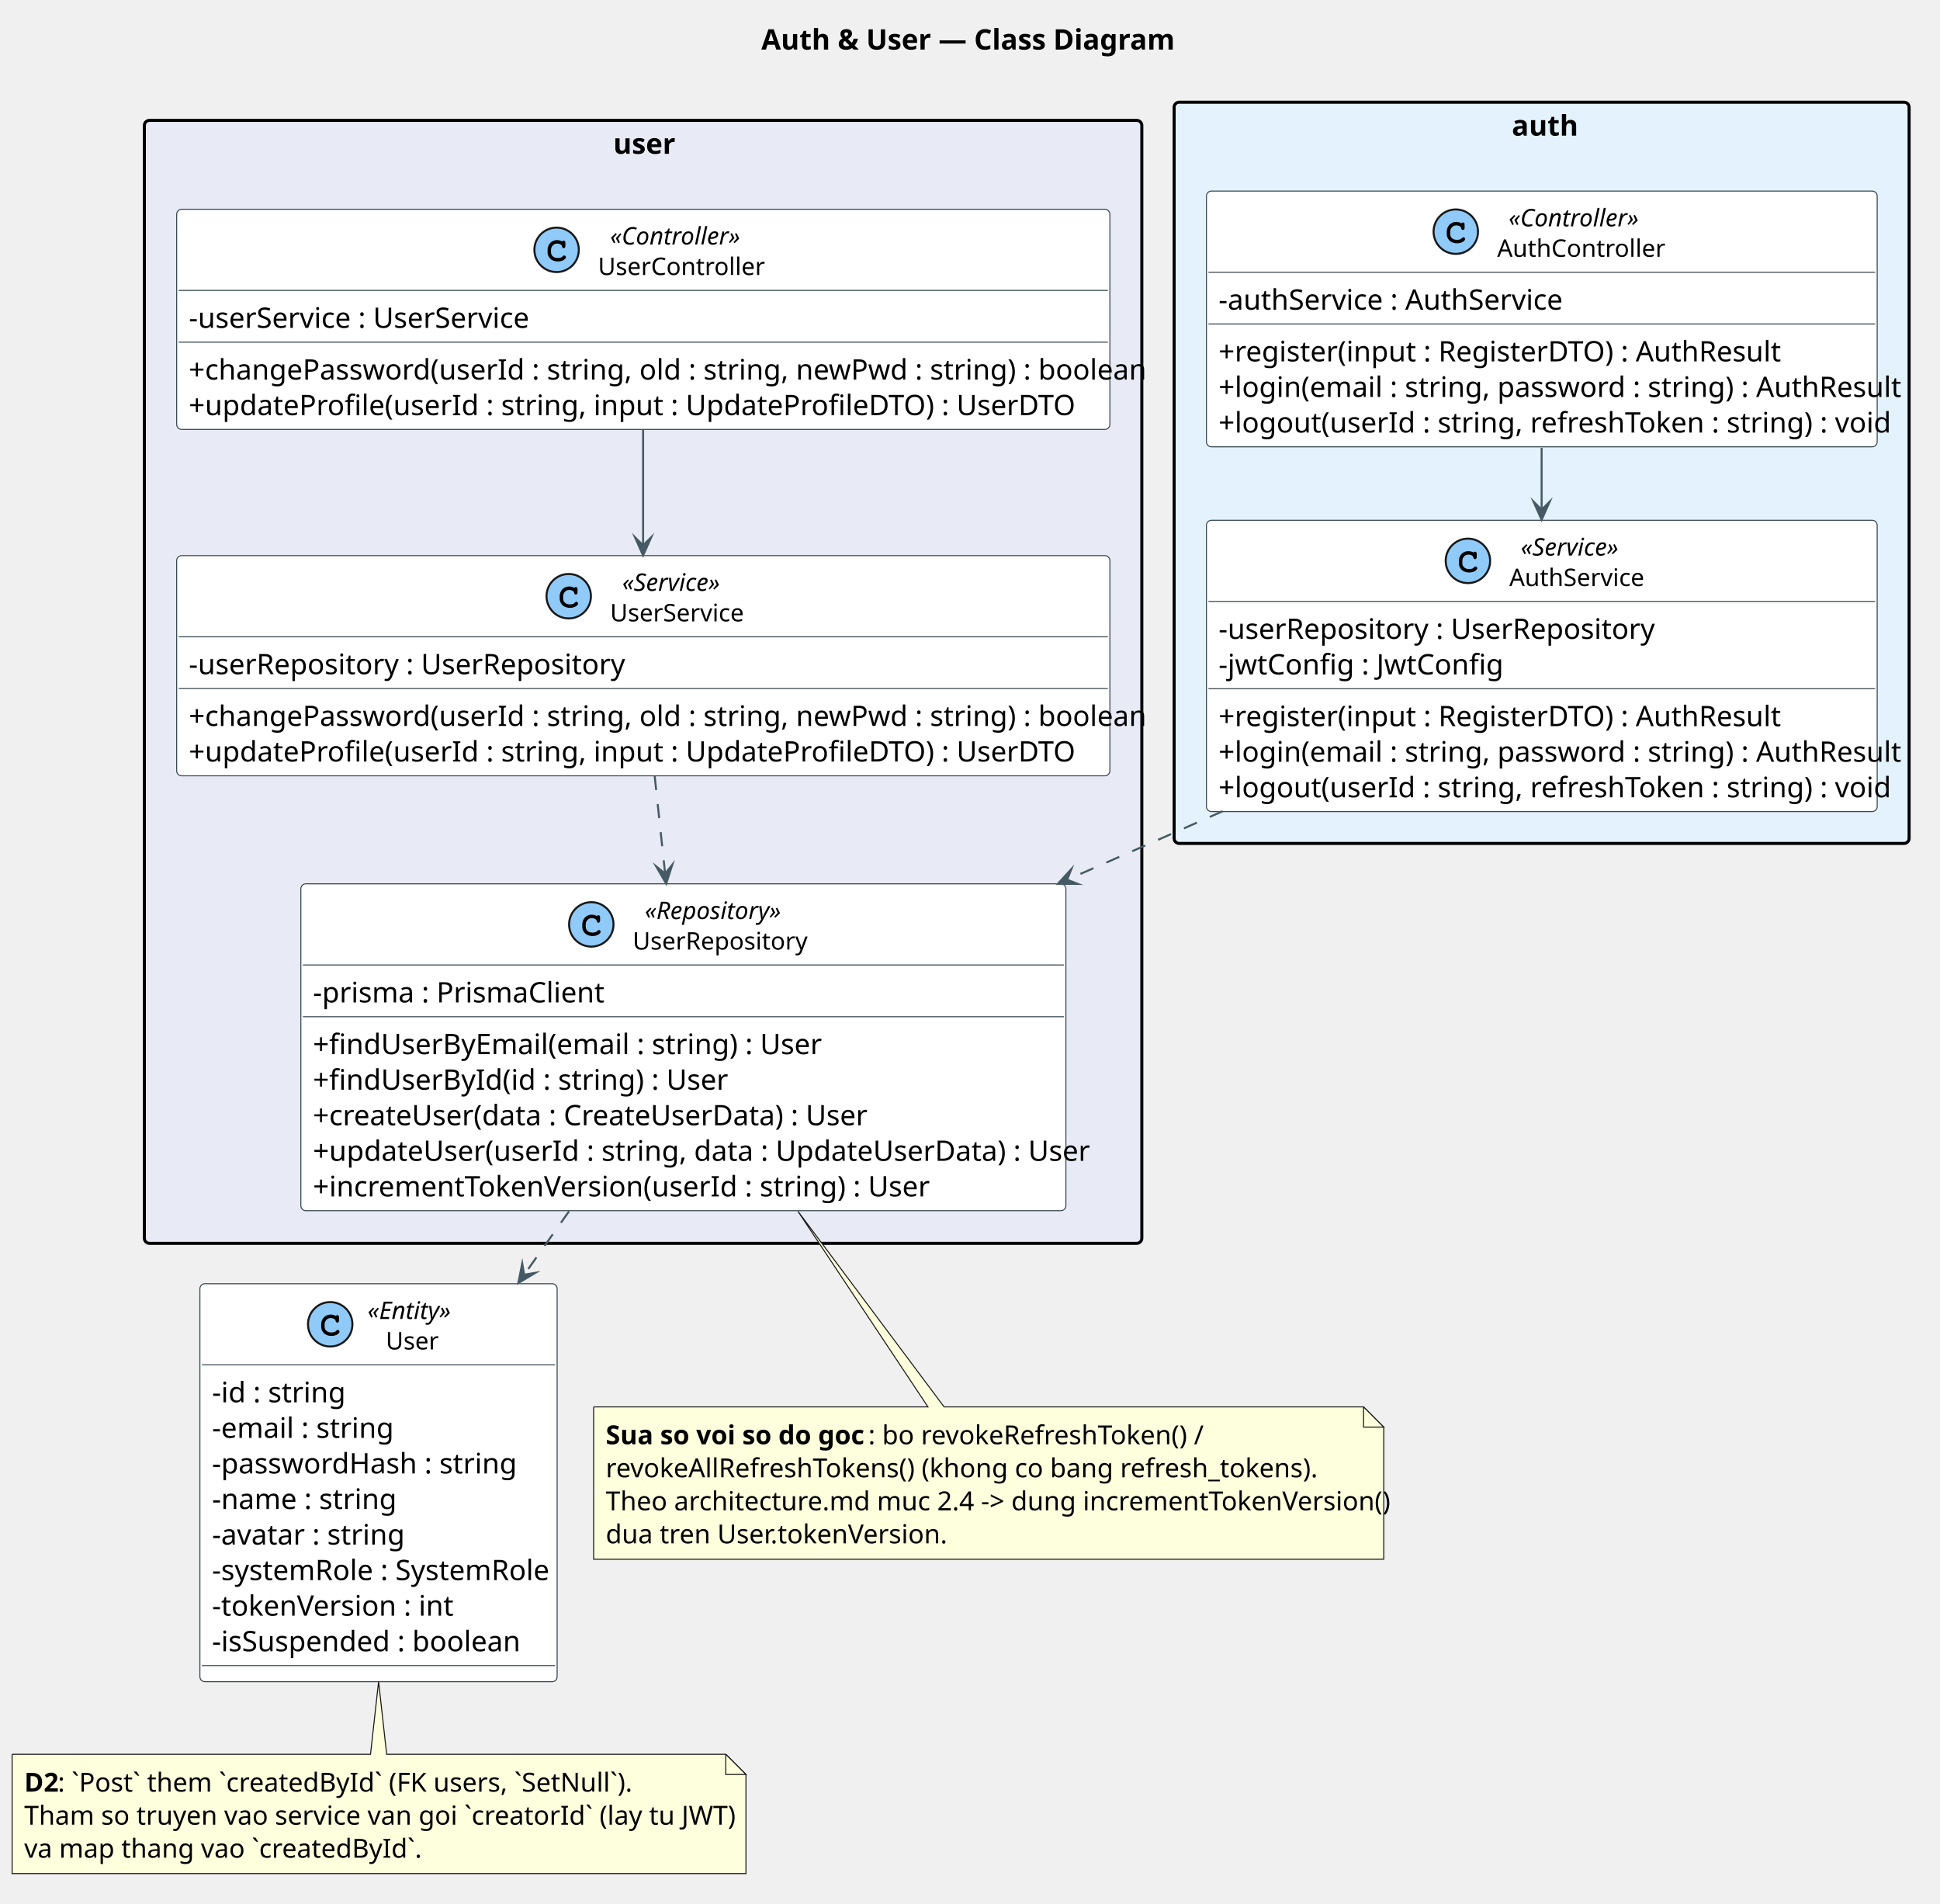
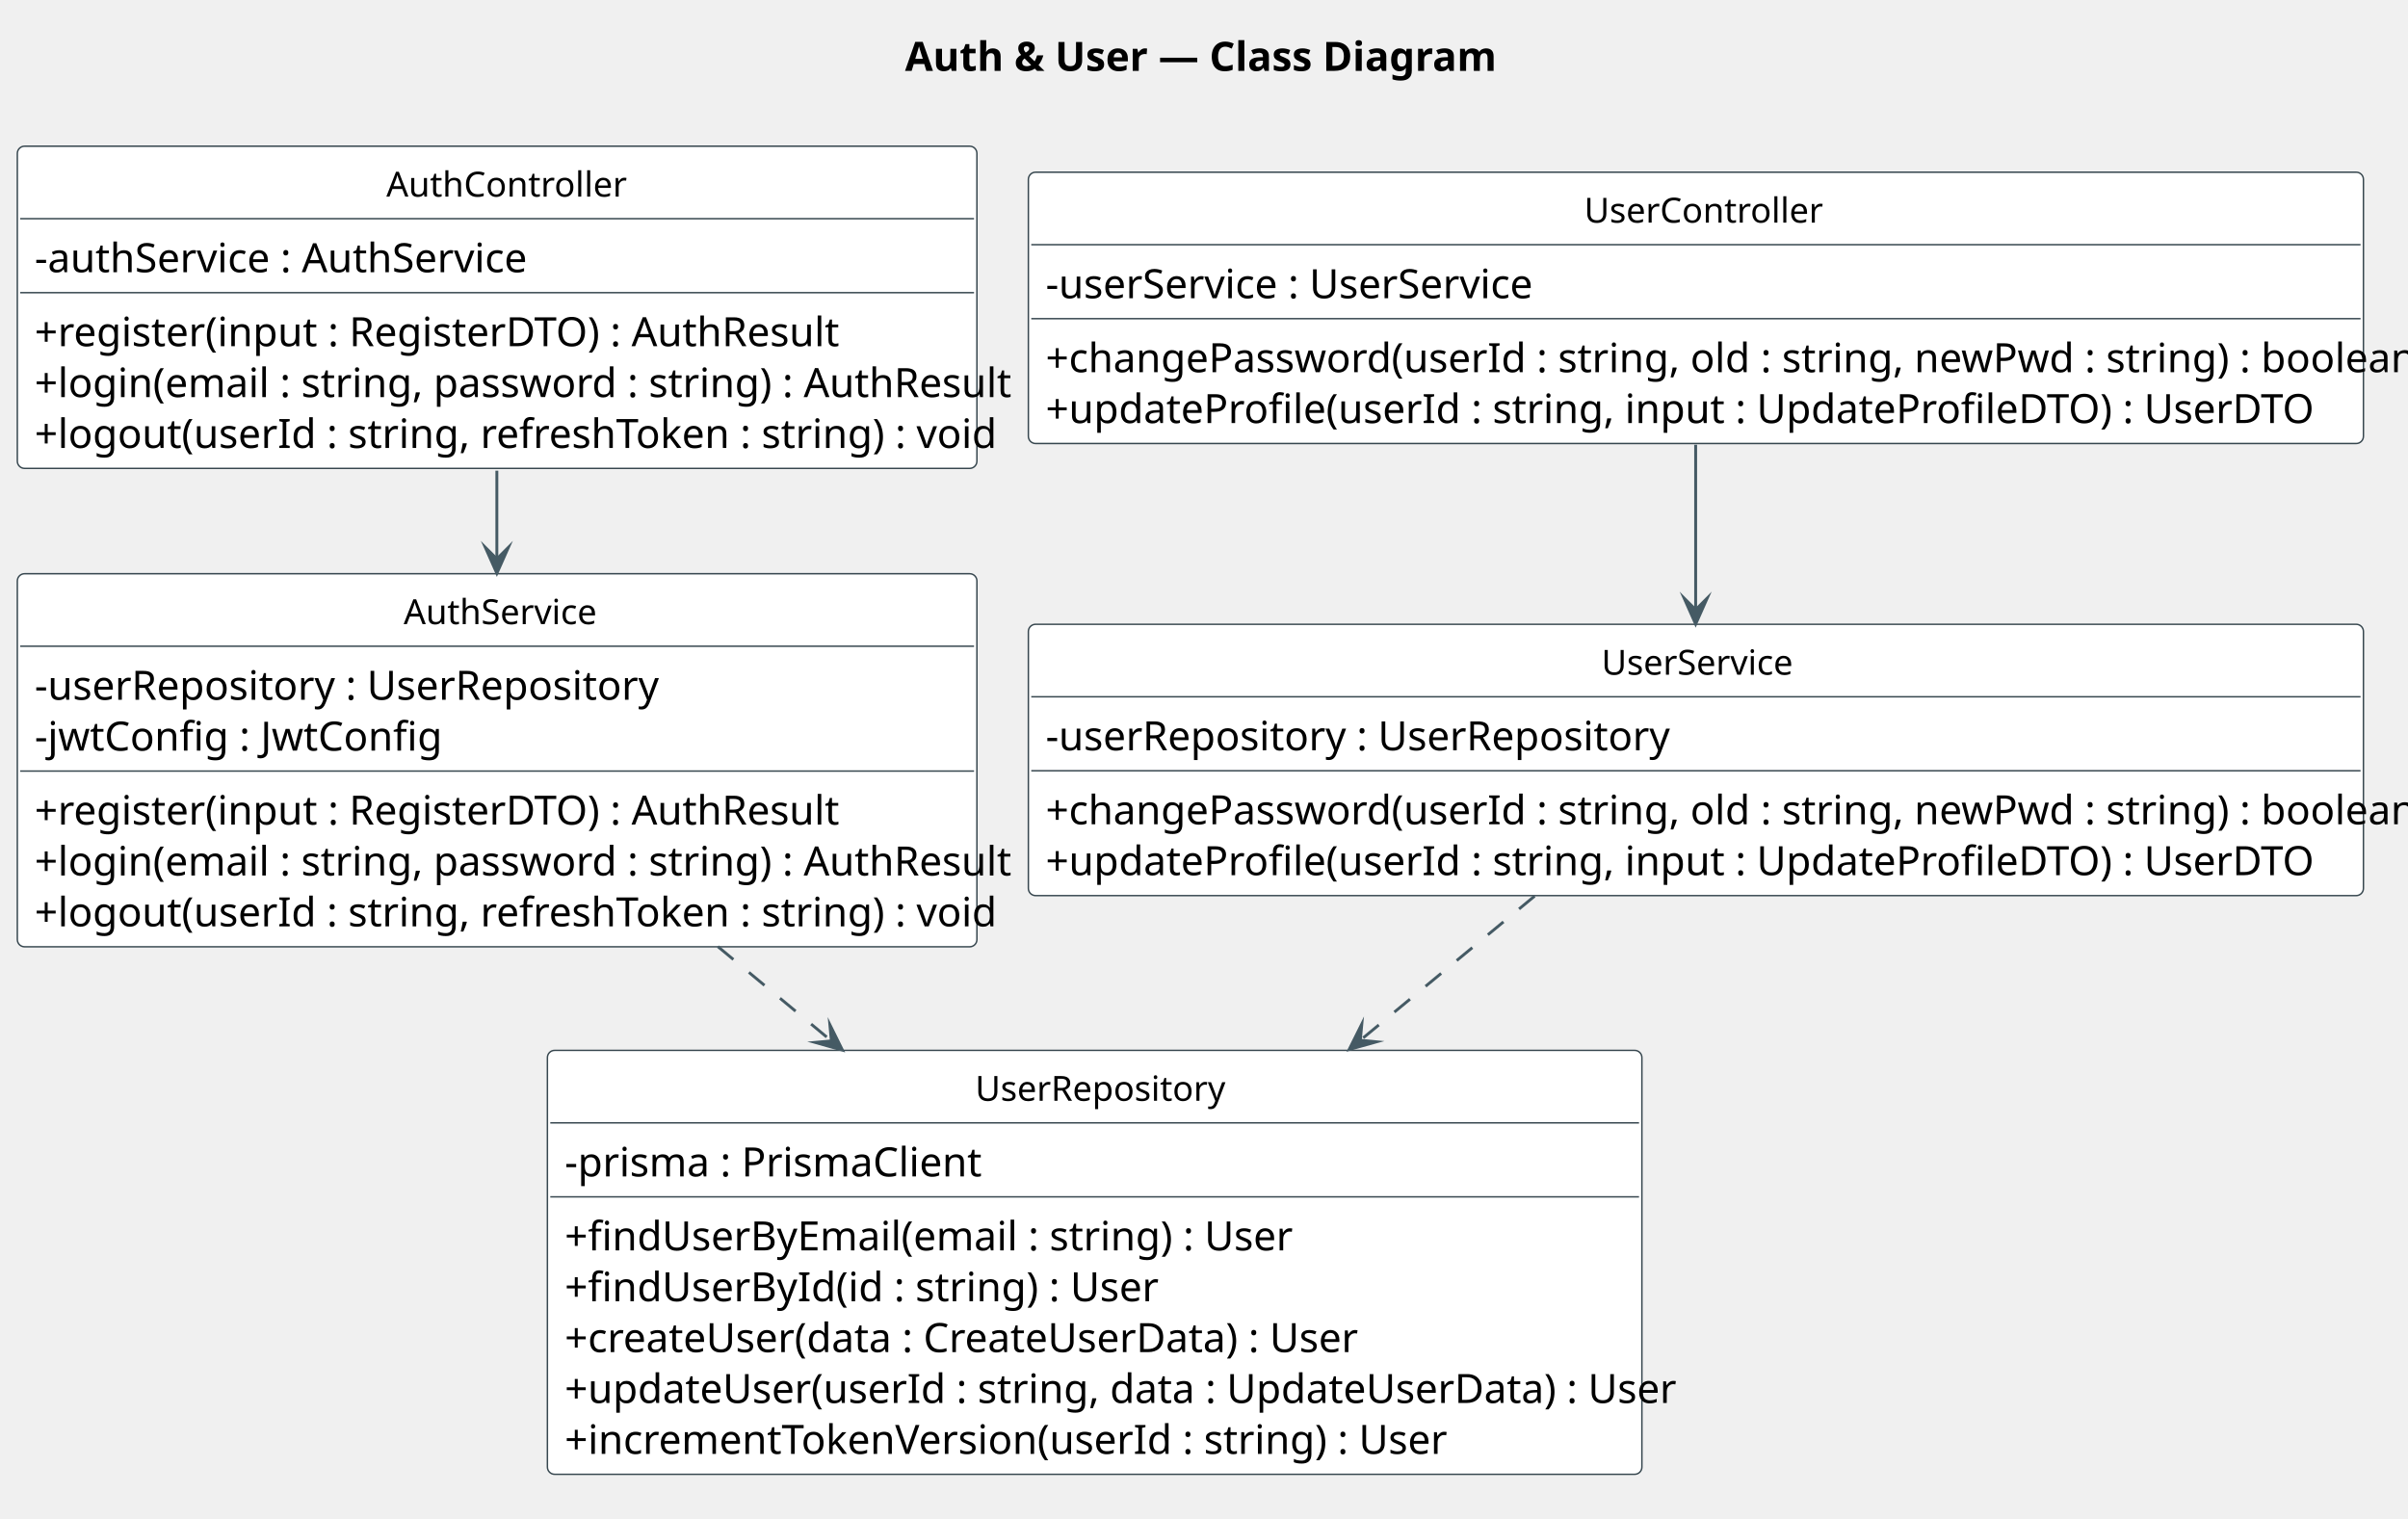
- <svg xmlns="http://www.w3.org/2000/svg" version="1.1" data-diagram-type="CLASS" style="width:1201px;height:1178px;background:#FFFFFF;" width="1201.25px" height="1178.75px" viewBox="0 0 1201 1178" zoomAndPan="magnify" preserveAspectRatio="none" contentStyleType="text/css">
+ <svg xmlns="http://www.w3.org/2000/svg" version="1.1" data-diagram-type="CLASS" style="width:1042px;height:657px;background:#FFFFFF;" width="1042.5px" height="657.5px" viewBox="0 0 1042 657" zoomAndPan="magnify" preserveAspectRatio="none" contentStyleType="text/css">
  <defs />
  <g font-family="sans-serif" lengthAdjust="spacing">
    <g class="title" data-source-line="13">
-       <text x="471.324" y="30.667" fill="#000" font-size="17.5" textLength="250.477" font-weight="700">Auth &amp; User — Class Diagram</text>
+       <text x="391.636" y="30.667" fill="#000" font-size="17.5" textLength="250.477" font-weight="700">Auth &amp; User — Class Diagram</text>
    </g>
-     <g class="cluster" data-qualified-name="auth" id="ent0001" data-source-line="15">
-       <rect x="726.875" y="63.262" width="455" height="458.75" fill="#E3F2FD" style="stroke:#000;stroke-width:1.875;" rx="3.125" ry="3.125" />
-       <text x="935.905" y="83.928" fill="#000" font-size="17.5" textLength="36.94" font-weight="700">auth</text>
+     <g class="entity" data-qualified-name="AuthController" id="ent0001" data-source-line="15">
+       <rect x="7.5" y="63.262" width="415.236" height="139.414" fill="#FFF" style="stroke:#37474F;stroke-width:0.625;" rx="3.125" ry="3.125" />
+       <text x="167.177" y="85.083" fill="#000" font-size="15" textLength="95.881">AuthController</text>
+       <line x1="8.75" y1="94.629" x2="421.486" y2="94.629" style="stroke:#37474F;stroke-width:0.625;" />
+       <text x="15" y="117.795" fill="#000" font-size="17.5" textLength="207.18">-authService : AuthService</text>
+       <line x1="8.75" y1="126.641" x2="421.486" y2="126.641" style="stroke:#37474F;stroke-width:0.625;" />
+       <text x="15" y="149.807" fill="#000" font-size="17.5" textLength="335.055">+register(input : RegisterDTO) : AuthResult</text>
+       <text x="15" y="171.819" fill="#000" font-size="17.5" textLength="400.236">+login(email : string, password : string) : AuthResult</text>
+       <text x="15" y="193.831" fill="#000" font-size="17.5" textLength="392.468">+logout(userId : string, refreshToken : string) : void</text>
    </g>
-     <g class="cluster" data-qualified-name="user" id="ent0004" data-source-line="31">
-       <rect x="89.375" y="74.512" width="617.5" height="695" fill="#E8EAF6" style="stroke:#000;stroke-width:1.875;" rx="3.125" ry="3.125" />
-       <text x="379.642" y="95.178" fill="#000" font-size="17.5" textLength="36.965" font-weight="700">user</text>
+     <g class="entity" data-qualified-name="AuthService" id="ent0002" data-source-line="21">
+       <rect x="7.5" y="248.262" width="415.236" height="161.426" fill="#FFF" style="stroke:#37474F;stroke-width:0.625;" rx="3.125" ry="3.125" />
+       <text x="174.681" y="270.083" fill="#000" font-size="15" textLength="80.874">AuthService</text>
+       <line x1="8.75" y1="279.629" x2="421.486" y2="279.629" style="stroke:#37474F;stroke-width:0.625;" />
+       <text x="15" y="302.795" fill="#000" font-size="17.5" textLength="258.698">-userRepository : UserRepository</text>
+       <text x="15" y="324.807" fill="#000" font-size="17.5" textLength="169.224">-jwtConfig : JwtConfig</text>
+       <line x1="8.75" y1="333.652" x2="421.486" y2="333.652" style="stroke:#37474F;stroke-width:0.625;" />
+       <text x="15" y="356.819" fill="#000" font-size="17.5" textLength="335.055">+register(input : RegisterDTO) : AuthResult</text>
+       <text x="15" y="378.831" fill="#000" font-size="17.5" textLength="400.236">+login(email : string, password : string) : AuthResult</text>
+       <text x="15" y="400.842" fill="#000" font-size="17.5" textLength="392.468">+logout(userId : string, refreshToken : string) : void</text>
    </g>
-     <g class="entity" data-qualified-name="User" id="ent0008" data-source-line="52">
-       <rect x="123.75" y="794.512" width="221.163" height="246.328" fill="#FFF" style="stroke:#37474F;stroke-width:0.625;" rx="3.125" ry="3.125" />
-       <ellipse cx="204.42" cy="819.629" rx="13.75" ry="13.75" fill="#90CAF9" style="stroke:#181818;stroke-width:1.25;" />
-       <path d="M207.877,814.473 Q208.072,814.199 208.306,814.063 Q208.541,813.926 208.814,813.926 Q209.283,813.926 209.576,814.258 Q209.869,814.57 209.869,815.332 L209.869,817.148 Q209.869,817.91 209.576,818.242 Q209.283,818.574 208.814,818.574 Q208.384,818.574 208.13,818.32 Q207.877,818.086 207.74,817.441 Q207.681,816.992 207.447,816.758 Q207.037,816.289 206.275,816.016 Q205.513,815.742 204.732,815.742 Q203.775,815.742 202.974,816.152 Q202.193,816.563 201.568,817.5 Q200.963,818.438 200.963,819.727 L200.963,821.094 Q200.963,822.637 202.076,823.672 Q203.189,824.688 205.181,824.688 Q206.353,824.688 207.173,824.375 Q207.662,824.18 208.189,823.633 Q208.521,823.301 208.697,823.203 Q208.892,823.105 209.146,823.105 Q209.556,823.105 209.869,823.438 Q210.201,823.75 210.201,824.18 Q210.201,824.609 209.771,825.117 Q209.146,825.84 208.15,826.25 Q206.802,826.816 205.181,826.816 Q203.287,826.816 201.783,826.035 Q200.552,825.41 199.693,824.082 Q198.834,822.734 198.834,821.133 L198.834,819.688 Q198.834,818.027 199.595,816.602 Q200.377,815.156 201.744,814.395 Q203.111,813.613 204.654,813.613 Q205.572,813.613 206.373,813.828 Q207.193,814.023 207.877,814.473 Z " fill="#000" />
-       <text x="227.545" y="816.333" fill="#000" font-size="15" textLength="54.199" font-style="italic">«Entity»</text>
-       <text x="238.809" y="835.2" fill="#000" font-size="15" textLength="31.67">User</text>
-       <line x1="125" y1="844.746" x2="343.663" y2="844.746" style="stroke:#37474F;stroke-width:0.625;" />
-       <text x="131.25" y="867.913" fill="#000" font-size="17.5" textLength="76.827">-id : string</text>
-       <text x="131.25" y="889.924" fill="#000" font-size="17.5" textLength="105.026">-email : string</text>
-       <text x="131.25" y="911.936" fill="#000" font-size="17.5" textLength="178.956">-passwordHash : string</text>
-       <text x="131.25" y="933.948" fill="#000" font-size="17.5" textLength="106.982">-name : string</text>
-       <text x="131.25" y="955.959" fill="#000" font-size="17.5" textLength="111.844">-avatar : string</text>
-       <text x="131.25" y="977.971" fill="#000" font-size="17.5" textLength="206.163">-systemRole : SystemRole</text>
-       <text x="131.25" y="999.983" fill="#000" font-size="17.5" textLength="141.042">-tokenVersion : int</text>
-       <text x="131.25" y="1021.995" fill="#000" font-size="17.5" textLength="183.887">-isSuspended : boolean</text>
-       <line x1="125" y1="1030.84" x2="343.663" y2="1030.84" style="stroke:#37474F;stroke-width:0.625;" />
+     <g class="entity" data-qualified-name="UserController" id="ent0003" data-source-line="28">
+       <rect x="445" y="74.512" width="577.717" height="117.402" fill="#FFF" style="stroke:#37474F;stroke-width:0.625;" rx="3.125" ry="3.125" />
+       <text x="685.511" y="96.333" fill="#000" font-size="15" textLength="96.694">UserController</text>
+       <line x1="446.25" y1="105.879" x2="1021.467" y2="105.879" style="stroke:#37474F;stroke-width:0.625;" />
+       <text x="452.5" y="129.045" fill="#000" font-size="17.5" textLength="208.112">-userService : UserService</text>
+       <line x1="446.25" y1="137.891" x2="1021.467" y2="137.891" style="stroke:#37474F;stroke-width:0.625;" />
+       <text x="452.5" y="161.057" fill="#000" font-size="17.5" textLength="562.717">+changePassword(userId : string, old : string, newPwd : string) : boolean</text>
+       <text x="452.5" y="183.069" fill="#000" font-size="17.5" textLength="524.727">+updateProfile(userId : string, input : UpdateProfileDTO) : UserDTO</text>
    </g>
-     <g class="entity" data-qualified-name="GMN14" id="ent0015" data-source-line="70">
-       <path d="M367.5,870.762 L367.5,965.02 A0,0 0 0 0 367.5,965.02 L856.637,965.02 A0,0 0 0 0 856.637,965.02 L856.637,883.262 L844.137,870.762 L584.47,870.762 L493.946,749.645 L574.47,870.762 L367.5,870.762 A0,0 0 0 0 367.5,870.762" style="stroke:#181818;stroke-width:0.625;" fill="#FEFFDD" />
-       <path d="M844.137,870.762 L844.137,883.262 L856.637,883.262 L844.137,870.762" style="stroke:#181818;stroke-width:0.625;" fill="#FEFFDD" />
-       <text x="375" y="893.881" fill="#000" font-size="16.25" textLength="162.524" font-weight="700">Sua so voi so do goc</text>
-       <text x="537.524" y="893.881" fill="#000" font-size="16.25" textLength="202.308">: bo revokeRefreshToken() /</text>
-       <text x="375" y="914.32" fill="#000" font-size="16.25" textLength="426.317">revokeAllRefreshTokens() (khong co bang refresh_tokens).</text>
-       <text x="375" y="934.76" fill="#000" font-size="16.25" textLength="462.887">Theo architecture.md muc 2.4 -&gt; dung incrementTokenVersion()</text>
-       <text x="375" y="955.199" fill="#000" font-size="16.25" textLength="202.332">dua tren User.tokenVersion.</text>
+     <g class="entity" data-qualified-name="UserService" id="ent0004" data-source-line="33">
+       <rect x="445" y="270.137" width="577.717" height="117.402" fill="#FFF" style="stroke:#37474F;stroke-width:0.625;" rx="3.125" ry="3.125" />
+       <text x="693.015" y="291.958" fill="#000" font-size="15" textLength="81.687">UserService</text>
+       <line x1="446.25" y1="301.504" x2="1021.467" y2="301.504" style="stroke:#37474F;stroke-width:0.625;" />
+       <text x="452.5" y="324.67" fill="#000" font-size="17.5" textLength="258.698">-userRepository : UserRepository</text>
+       <line x1="446.25" y1="333.516" x2="1021.467" y2="333.516" style="stroke:#37474F;stroke-width:0.625;" />
+       <text x="452.5" y="356.682" fill="#000" font-size="17.5" textLength="562.717">+changePassword(userId : string, old : string, newPwd : string) : boolean</text>
+       <text x="452.5" y="378.694" fill="#000" font-size="17.5" textLength="524.727">+updateProfile(userId : string, input : UpdateProfileDTO) : UserDTO</text>
    </g>
-     <g class="entity" data-qualified-name="GMN17" id="ent0018" data-source-line="77">
-       <path d="M7.5,1085.762 L7.5,1159.58 A0,0 0 0 0 7.5,1159.58 L461.804,1159.58 A0,0 0 0 0 461.804,1159.58 L461.804,1098.262 L449.304,1085.762 L239.375,1085.762 L234.375,1040.772 L229.375,1085.762 L7.5,1085.762 A0,0 0 0 0 7.5,1085.762" style="stroke:#181818;stroke-width:0.625;" fill="#FEFFDD" />
-       <path d="M449.304,1085.762 L449.304,1098.262 L461.804,1098.262 L449.304,1085.762" style="stroke:#181818;stroke-width:0.625;" fill="#FEFFDD" />
-       <text x="15" y="1108.881" fill="#000" font-size="16.25" textLength="20.773" font-weight="700">D2</text>
-       <text x="35.773" y="1108.881" fill="#000" font-size="16.25" textLength="352.168">: `Post` them `createdById` (FK users, `SetNull`).</text>
-       <text x="15" y="1129.32" fill="#000" font-size="16.25" textLength="428.054">Tham so truyen vao service van goi `creatorId` (lay tu JWT)</text>
-       <text x="15" y="1149.76" fill="#000" font-size="16.25" textLength="235.752">va map thang vao `createdById`.</text>
+     <g class="entity" data-qualified-name="UserRepository" id="ent0005" data-source-line="38">
+       <rect x="236.875" y="454.512" width="473.615" height="183.438" fill="#FFF" style="stroke:#37474F;stroke-width:0.625;" rx="3.125" ry="3.125" />
+       <text x="421.999" y="476.333" fill="#000" font-size="15" textLength="103.367">UserRepository</text>
+       <line x1="238.125" y1="485.879" x2="709.24" y2="485.879" style="stroke:#37474F;stroke-width:0.625;" />
+       <text x="244.375" y="509.045" fill="#000" font-size="17.5" textLength="172.112">-prisma : PrismaClient</text>
+       <line x1="238.125" y1="517.891" x2="709.24" y2="517.891" style="stroke:#37474F;stroke-width:0.625;" />
+       <text x="244.375" y="541.057" fill="#000" font-size="17.5" textLength="301.952">+findUserByEmail(email : string) : User</text>
+       <text x="244.375" y="563.069" fill="#000" font-size="17.5" textLength="244.59">+findUserById(id : string) : User</text>
+       <text x="244.375" y="585.081" fill="#000" font-size="17.5" textLength="334.081">+createUser(data : CreateUserData) : User</text>
+       <text x="244.375" y="607.092" fill="#000" font-size="17.5" textLength="458.615">+updateUser(userId : string, data : UpdateUserData) : User</text>
+       <text x="244.375" y="629.104" fill="#000" font-size="17.5" textLength="364.236">+incrementTokenVersion(userId : string) : User</text>
    </g>
-     <g class="entity" data-qualified-name="auth.AuthController" id="ent0002" data-source-line="16">
-       <rect x="746.875" y="118.262" width="415.236" height="158.281" fill="#FFF" style="stroke:#37474F;stroke-width:0.625;" rx="3.125" ry="3.125" />
-       <ellipse cx="901.24" cy="143.379" rx="13.75" ry="13.75" fill="#90CAF9" style="stroke:#181818;stroke-width:1.25;" />
-       <path d="M904.697,138.223 Q904.892,137.949 905.126,137.813 Q905.361,137.676 905.634,137.676 Q906.103,137.676 906.396,138.008 Q906.689,138.32 906.689,139.082 L906.689,140.898 Q906.689,141.66 906.396,141.992 Q906.103,142.324 905.634,142.324 Q905.204,142.324 904.951,142.07 Q904.697,141.836 904.56,141.191 Q904.501,140.742 904.267,140.508 Q903.857,140.039 903.095,139.766 Q902.333,139.492 901.552,139.492 Q900.595,139.492 899.794,139.902 Q899.013,140.313 898.388,141.25 Q897.783,142.188 897.783,143.477 L897.783,144.844 Q897.783,146.387 898.896,147.422 Q900.009,148.438 902.001,148.438 Q903.173,148.438 903.994,148.125 Q904.482,147.93 905.009,147.383 Q905.341,147.051 905.517,146.953 Q905.712,146.855 905.966,146.855 Q906.376,146.855 906.689,147.188 Q907.021,147.5 907.021,147.93 Q907.021,148.359 906.591,148.867 Q905.966,149.59 904.97,150 Q903.622,150.566 902.001,150.566 Q900.107,150.566 898.603,149.785 Q897.372,149.16 896.513,147.832 Q895.654,146.484 895.654,144.883 L895.654,143.438 Q895.654,141.777 896.415,140.352 Q897.197,138.906 898.564,138.145 Q899.931,137.363 901.474,137.363 Q902.392,137.363 903.193,137.578 Q904.013,137.773 904.697,138.223 Z " fill="#000" />
-       <text x="933.951" y="140.083" fill="#000" font-size="15" textLength="81.709" font-style="italic">«Controller»</text>
-       <text x="926.865" y="158.95" fill="#000" font-size="15" textLength="95.881">AuthController</text>
-       <line x1="748.125" y1="168.496" x2="1160.861" y2="168.496" style="stroke:#37474F;stroke-width:0.625;" />
-       <text x="754.375" y="191.663" fill="#000" font-size="17.5" textLength="207.18">-authService : AuthService</text>
-       <line x1="748.125" y1="200.508" x2="1160.861" y2="200.508" style="stroke:#37474F;stroke-width:0.625;" />
-       <text x="754.375" y="223.674" fill="#000" font-size="17.5" textLength="335.055">+register(input : RegisterDTO) : AuthResult</text>
-       <text x="754.375" y="245.686" fill="#000" font-size="17.5" textLength="400.236">+login(email : string, password : string) : AuthResult</text>
-       <text x="754.375" y="267.698" fill="#000" font-size="17.5" textLength="392.468">+logout(userId : string, refreshToken : string) : void</text>
+     <g class="link" data-entity-1="ent0001" data-entity-2="ent0002" id="lnk6" data-link-type="dependency">
+       <polygon points="215,248.098,220,236.848,215,241.848,210,236.848,215,248.098" fill="#455A64" style="stroke:#455A64;stroke-width:1.25;stroke-linejoin:miter;stroke-miterlimit:10;" />
+       <path d="M215,203.689 C215,218.084 215,227.114 215,241.848" style="stroke:#455A64;stroke-width:1.25;" fill="none" />
    </g>
-     <g class="entity" data-qualified-name="auth.AuthService" id="ent0003" data-source-line="22">
-       <rect x="746.875" y="322.012" width="415.236" height="180.293" fill="#FFF" style="stroke:#37474F;stroke-width:0.625;" rx="3.125" ry="3.125" />
-       <ellipse cx="908.743" cy="347.129" rx="13.75" ry="13.75" fill="#90CAF9" style="stroke:#181818;stroke-width:1.25;" />
-       <path d="M912.2,341.973 Q912.396,341.699 912.63,341.563 Q912.864,341.426 913.138,341.426 Q913.607,341.426 913.9,341.758 Q914.193,342.07 914.193,342.832 L914.193,344.648 Q914.193,345.41 913.9,345.742 Q913.607,346.074 913.138,346.074 Q912.708,346.074 912.454,345.82 Q912.2,345.586 912.064,344.941 Q912.005,344.492 911.771,344.258 Q911.36,343.789 910.599,343.516 Q909.837,343.242 909.056,343.242 Q908.099,343.242 907.298,343.652 Q906.517,344.063 905.892,345 Q905.286,345.938 905.286,347.227 L905.286,348.594 Q905.286,350.137 906.4,351.172 Q907.513,352.188 909.505,352.188 Q910.677,352.188 911.497,351.875 Q911.985,351.68 912.513,351.133 Q912.845,350.801 913.021,350.703 Q913.216,350.605 913.47,350.605 Q913.88,350.605 914.193,350.938 Q914.525,351.25 914.525,351.68 Q914.525,352.109 914.095,352.617 Q913.47,353.34 912.474,353.75 Q911.126,354.316 909.505,354.316 Q907.61,354.316 906.107,353.535 Q904.876,352.91 904.017,351.582 Q903.157,350.234 903.157,348.633 L903.157,347.188 Q903.157,345.527 903.919,344.102 Q904.7,342.656 906.068,341.895 Q907.435,341.113 908.978,341.113 Q909.896,341.113 910.696,341.328 Q911.517,341.523 912.2,341.973 Z " fill="#000" />
-       <text x="941.454" y="343.833" fill="#000" font-size="15" textLength="66.702" font-style="italic">«Service»</text>
-       <text x="934.368" y="362.7" fill="#000" font-size="15" textLength="80.874">AuthService</text>
-       <line x1="748.125" y1="372.246" x2="1160.861" y2="372.246" style="stroke:#37474F;stroke-width:0.625;" />
-       <text x="754.375" y="395.413" fill="#000" font-size="17.5" textLength="258.698">-userRepository : UserRepository</text>
-       <text x="754.375" y="417.424" fill="#000" font-size="17.5" textLength="169.224">-jwtConfig : JwtConfig</text>
-       <line x1="748.125" y1="426.27" x2="1160.861" y2="426.27" style="stroke:#37474F;stroke-width:0.625;" />
-       <text x="754.375" y="449.436" fill="#000" font-size="17.5" textLength="335.055">+register(input : RegisterDTO) : AuthResult</text>
-       <text x="754.375" y="471.448" fill="#000" font-size="17.5" textLength="400.236">+login(email : string, password : string) : AuthResult</text>
-       <text x="754.375" y="493.459" fill="#000" font-size="17.5" textLength="392.468">+logout(userId : string, refreshToken : string) : void</text>
+     <g class="link" data-entity-1="ent0003" data-entity-2="ent0004" id="lnk7" data-link-type="dependency">
+       <polygon points="733.75,270.067,738.75,258.817,733.75,263.817,728.75,258.817,733.75,270.067" fill="#455A64" style="stroke:#455A64;stroke-width:1.25;stroke-linejoin:miter;stroke-miterlimit:10;" />
+       <path d="M733.75,192.456 C733.75,217.01 733.75,239.303 733.75,263.817" style="stroke:#455A64;stroke-width:1.25;" fill="none" />
    </g>
-     <g class="entity" data-qualified-name="user.UserController" id="ent0005" data-source-line="32">
-       <rect x="109.375" y="129.512" width="577.717" height="136.27" fill="#FFF" style="stroke:#37474F;stroke-width:0.625;" rx="3.125" ry="3.125" />
-       <ellipse cx="344.574" cy="154.629" rx="13.75" ry="13.75" fill="#90CAF9" style="stroke:#181818;stroke-width:1.25;" />
-       <path d="M348.031,149.473 Q348.226,149.199 348.461,149.063 Q348.695,148.926 348.969,148.926 Q349.437,148.926 349.73,149.258 Q350.023,149.57 350.023,150.332 L350.023,152.148 Q350.023,152.91 349.73,153.242 Q349.437,153.574 348.969,153.574 Q348.539,153.574 348.285,153.32 Q348.031,153.086 347.894,152.441 Q347.836,151.992 347.601,151.758 Q347.191,151.289 346.429,151.016 Q345.668,150.742 344.886,150.742 Q343.929,150.742 343.129,151.152 Q342.347,151.563 341.722,152.5 Q341.117,153.438 341.117,154.727 L341.117,156.094 Q341.117,157.637 342.23,158.672 Q343.344,159.688 345.336,159.688 Q346.508,159.688 347.328,159.375 Q347.816,159.18 348.344,158.633 Q348.676,158.301 348.851,158.203 Q349.047,158.105 349.301,158.105 Q349.711,158.105 350.023,158.438 Q350.355,158.75 350.355,159.18 Q350.355,159.609 349.926,160.117 Q349.301,160.84 348.304,161.25 Q346.957,161.816 345.336,161.816 Q343.441,161.816 341.937,161.035 Q340.707,160.41 339.847,159.082 Q338.988,157.734 338.988,156.133 L338.988,154.688 Q338.988,153.027 339.75,151.602 Q340.531,150.156 341.898,149.395 Q343.265,148.613 344.808,148.613 Q345.726,148.613 346.527,148.828 Q347.347,149.023 348.031,149.473 Z " fill="#000" />
-       <text x="377.692" y="151.333" fill="#000" font-size="15" textLength="81.709" font-style="italic">«Controller»</text>
-       <text x="370.199" y="170.2" fill="#000" font-size="15" textLength="96.694">UserController</text>
-       <line x1="110.625" y1="179.746" x2="685.842" y2="179.746" style="stroke:#37474F;stroke-width:0.625;" />
-       <text x="116.875" y="202.913" fill="#000" font-size="17.5" textLength="208.112">-userService : UserService</text>
-       <line x1="110.625" y1="211.758" x2="685.842" y2="211.758" style="stroke:#37474F;stroke-width:0.625;" />
-       <text x="116.875" y="234.924" fill="#000" font-size="17.5" textLength="562.717">+changePassword(userId : string, old : string, newPwd : string) : boolean</text>
-       <text x="116.875" y="256.936" fill="#000" font-size="17.5" textLength="524.727">+updateProfile(userId : string, input : UpdateProfileDTO) : UserDTO</text>
+     <g class="link" data-entity-1="ent0002" data-entity-2="ent0005" id="lnk8" data-link-type="dependency">
+       <polygon points="364.559,454.408,359.101,443.372,359.752,450.413,352.711,451.064,364.559,454.408" fill="#455A64" style="stroke:#455A64;stroke-width:1.25;stroke-linejoin:miter;stroke-miterlimit:10;" />
+       <path d="M310.614,409.584 C328.177,424.178 341.826,435.519 359.752,450.413" style="stroke:#455A64;stroke-width:1.25;stroke-dasharray:8.75,8.75;" fill="none" />
    </g>
-     <g class="entity" data-qualified-name="user.UserService" id="ent0006" data-source-line="37">
-       <rect x="109.375" y="343.887" width="577.717" height="136.27" fill="#FFF" style="stroke:#37474F;stroke-width:0.625;" rx="3.125" ry="3.125" />
-       <ellipse cx="352.078" cy="369.004" rx="13.75" ry="13.75" fill="#90CAF9" style="stroke:#181818;stroke-width:1.25;" />
-       <path d="M355.535,363.848 Q355.73,363.574 355.964,363.438 Q356.199,363.301 356.472,363.301 Q356.941,363.301 357.234,363.633 Q357.527,363.945 357.527,364.707 L357.527,366.523 Q357.527,367.285 357.234,367.617 Q356.941,367.949 356.472,367.949 Q356.042,367.949 355.789,367.695 Q355.535,367.461 355.398,366.816 Q355.339,366.367 355.105,366.133 Q354.695,365.664 353.933,365.391 Q353.171,365.117 352.39,365.117 Q351.433,365.117 350.632,365.527 Q349.851,365.938 349.226,366.875 Q348.621,367.813 348.621,369.102 L348.621,370.469 Q348.621,372.012 349.734,373.047 Q350.847,374.063 352.839,374.063 Q354.011,374.063 354.832,373.75 Q355.32,373.555 355.847,373.008 Q356.179,372.676 356.355,372.578 Q356.55,372.48 356.804,372.48 Q357.214,372.48 357.527,372.813 Q357.859,373.125 357.859,373.555 Q357.859,373.984 357.429,374.492 Q356.804,375.215 355.808,375.625 Q354.46,376.191 352.839,376.191 Q350.945,376.191 349.441,375.41 Q348.21,374.785 347.351,373.457 Q346.492,372.109 346.492,370.508 L346.492,369.063 Q346.492,367.402 347.253,365.977 Q348.035,364.531 349.402,363.77 Q350.769,362.988 352.312,362.988 Q353.23,362.988 354.031,363.203 Q354.851,363.398 355.535,363.848 Z " fill="#000" />
-       <text x="385.195" y="365.708" fill="#000" font-size="15" textLength="66.702" font-style="italic">«Service»</text>
-       <text x="377.703" y="384.575" fill="#000" font-size="15" textLength="81.687">UserService</text>
-       <line x1="110.625" y1="394.121" x2="685.842" y2="394.121" style="stroke:#37474F;stroke-width:0.625;" />
-       <text x="116.875" y="417.288" fill="#000" font-size="17.5" textLength="258.698">-userRepository : UserRepository</text>
-       <line x1="110.625" y1="426.133" x2="685.842" y2="426.133" style="stroke:#37474F;stroke-width:0.625;" />
-       <text x="116.875" y="449.299" fill="#000" font-size="17.5" textLength="562.717">+changePassword(userId : string, old : string, newPwd : string) : boolean</text>
-       <text x="116.875" y="471.311" fill="#000" font-size="17.5" textLength="524.727">+updateProfile(userId : string, input : UpdateProfileDTO) : UserDTO</text>
-     </g>
-     <g class="entity" data-qualified-name="user.UserRepository" id="ent0007" data-source-line="42">
-       <rect x="186.25" y="547.012" width="473.615" height="202.305" fill="#FFF" style="stroke:#37474F;stroke-width:0.625;" rx="3.125" ry="3.125" />
-       <ellipse cx="366.061" cy="572.129" rx="13.75" ry="13.75" fill="#90CAF9" style="stroke:#181818;stroke-width:1.25;" />
-       <path d="M369.518,566.973 Q369.714,566.699 369.948,566.563 Q370.182,566.426 370.456,566.426 Q370.925,566.426 371.218,566.758 Q371.511,567.07 371.511,567.832 L371.511,569.648 Q371.511,570.41 371.218,570.742 Q370.925,571.074 370.456,571.074 Q370.026,571.074 369.772,570.82 Q369.518,570.586 369.382,569.941 Q369.323,569.492 369.089,569.258 Q368.679,568.789 367.917,568.516 Q367.155,568.242 366.374,568.242 Q365.417,568.242 364.616,568.652 Q363.835,569.063 363.21,570 Q362.604,570.938 362.604,572.227 L362.604,573.594 Q362.604,575.137 363.718,576.172 Q364.831,577.188 366.823,577.188 Q367.995,577.188 368.815,576.875 Q369.304,576.68 369.831,576.133 Q370.163,575.801 370.339,575.703 Q370.534,575.605 370.788,575.605 Q371.198,575.605 371.511,575.938 Q371.843,576.25 371.843,576.68 Q371.843,577.109 371.413,577.617 Q370.788,578.34 369.792,578.75 Q368.444,579.316 366.823,579.316 Q364.929,579.316 363.425,578.535 Q362.194,577.91 361.335,576.582 Q360.475,575.234 360.475,573.633 L360.475,572.188 Q360.475,570.527 361.237,569.102 Q362.018,567.656 363.386,566.895 Q364.753,566.113 366.296,566.113 Q367.214,566.113 368.015,566.328 Q368.835,566.523 369.518,566.973 Z " fill="#000" />
-       <text x="399.179" y="568.833" fill="#000" font-size="15" textLength="88.381" font-style="italic">«Repository»</text>
-       <text x="391.686" y="587.7" fill="#000" font-size="15" textLength="103.367">UserRepository</text>
-       <line x1="187.5" y1="597.246" x2="658.615" y2="597.246" style="stroke:#37474F;stroke-width:0.625;" />
-       <text x="193.75" y="620.413" fill="#000" font-size="17.5" textLength="172.112">-prisma : PrismaClient</text>
-       <line x1="187.5" y1="629.258" x2="658.615" y2="629.258" style="stroke:#37474F;stroke-width:0.625;" />
-       <text x="193.75" y="652.424" fill="#000" font-size="17.5" textLength="301.952">+findUserByEmail(email : string) : User</text>
-       <text x="193.75" y="674.436" fill="#000" font-size="17.5" textLength="244.59">+findUserById(id : string) : User</text>
-       <text x="193.75" y="696.448" fill="#000" font-size="17.5" textLength="334.081">+createUser(data : CreateUserData) : User</text>
-       <text x="193.75" y="718.459" fill="#000" font-size="17.5" textLength="458.615">+updateUser(userId : string, data : UpdateUserData) : User</text>
-       <text x="193.75" y="740.471" fill="#000" font-size="17.5" textLength="364.236">+incrementTokenVersion(userId : string) : User</text>
-     </g>
-     <g class="link" data-entity-1="ent0002" data-entity-2="ent0003" id="lnk9" data-link-type="dependency">
-       <polygon points="954.375,321.712,959.375,310.462,954.375,315.462,949.375,310.462,954.375,321.712" fill="#455A64" style="stroke:#455A64;stroke-width:1.25;stroke-linejoin:miter;stroke-miterlimit:10;" />
-       <path d="M954.375,277.179 C954.375,291.679 954.375,300.671 954.375,315.462" style="stroke:#455A64;stroke-width:1.25;" fill="none" />
-     </g>
-     <g class="link" data-entity-1="ent0005" data-entity-2="ent0006" id="lnk10" data-link-type="dependency">
-       <polygon points="398.125,343.796,403.125,332.546,398.125,337.546,393.125,332.546,398.125,343.796" fill="#455A64" style="stroke:#455A64;stroke-width:1.25;stroke-linejoin:miter;stroke-miterlimit:10;" />
-       <path d="M398.125,265.925 C398.125,290.779 398.125,312.699 398.125,337.546" style="stroke:#455A64;stroke-width:1.25;" fill="none" />
-     </g>
-     <g class="link" data-entity-1="ent0003" data-entity-2="ent0007" id="lnk11" data-link-type="dependency">
-       <polygon points="654.917,546.984,667.228,547.066,660.645,544.484,663.227,537.901,654.917,546.984" fill="#455A64" style="stroke:#455A64;stroke-width:1.25;stroke-linejoin:miter;stroke-miterlimit:10;" />
-       <path d="M756.945,502.056 C741.705,508.832 726.547,515.546 711.875,522.012 C693.38,530.162 679.927,536.067 660.645,544.484" style="stroke:#455A64;stroke-width:1.25;stroke-dasharray:8.75,8.75;" fill="none" />
-     </g>
-     <g class="link" data-entity-1="ent0006" data-entity-2="ent0007" id="lnk12" data-link-type="dependency">
-       <polygon points="412.418,546.903,416.193,535.185,411.754,540.689,406.25,536.249,412.418,546.903" fill="#455A64" style="stroke:#455A64;stroke-width:1.25;stroke-linejoin:miter;stroke-miterlimit:10;" />
-       <path d="M405.289,480.245 C407.511,501.021 409.345,518.171 411.754,540.689" style="stroke:#455A64;stroke-width:1.25;stroke-dasharray:8.75,8.75;" fill="none" />
-     </g>
-     <g class="link" data-entity-1="ent0007" data-entity-2="ent0008" id="lnk13" data-link-type="dependency">
-       <polygon points="320.889,794.064,331.467,787.766,324.498,788.961,323.303,781.992,320.889,794.064" fill="#455A64" style="stroke:#455A64;stroke-width:1.25;stroke-linejoin:miter;stroke-miterlimit:10;" />
-       <path d="M352.304,749.645 C342.053,764.14 335.014,774.092 324.498,788.961" style="stroke:#455A64;stroke-width:1.25;stroke-dasharray:8.75,8.75;" fill="none" />
+     <g class="link" data-entity-1="ent0004" data-entity-2="ent0005" id="lnk9" data-link-type="dependency">
+       <polygon points="583.813,454.123,595.669,450.807,588.63,450.14,589.297,443.1,583.813,454.123" fill="#455A64" style="stroke:#455A64;stroke-width:1.25;stroke-linejoin:miter;stroke-miterlimit:10;" />
+       <path d="M664.075,387.753 C639.406,408.152 615.83,427.648 588.63,450.14" style="stroke:#455A64;stroke-width:1.25;stroke-dasharray:8.75,8.75;" fill="none" />
    </g>
  </g>
</svg>
